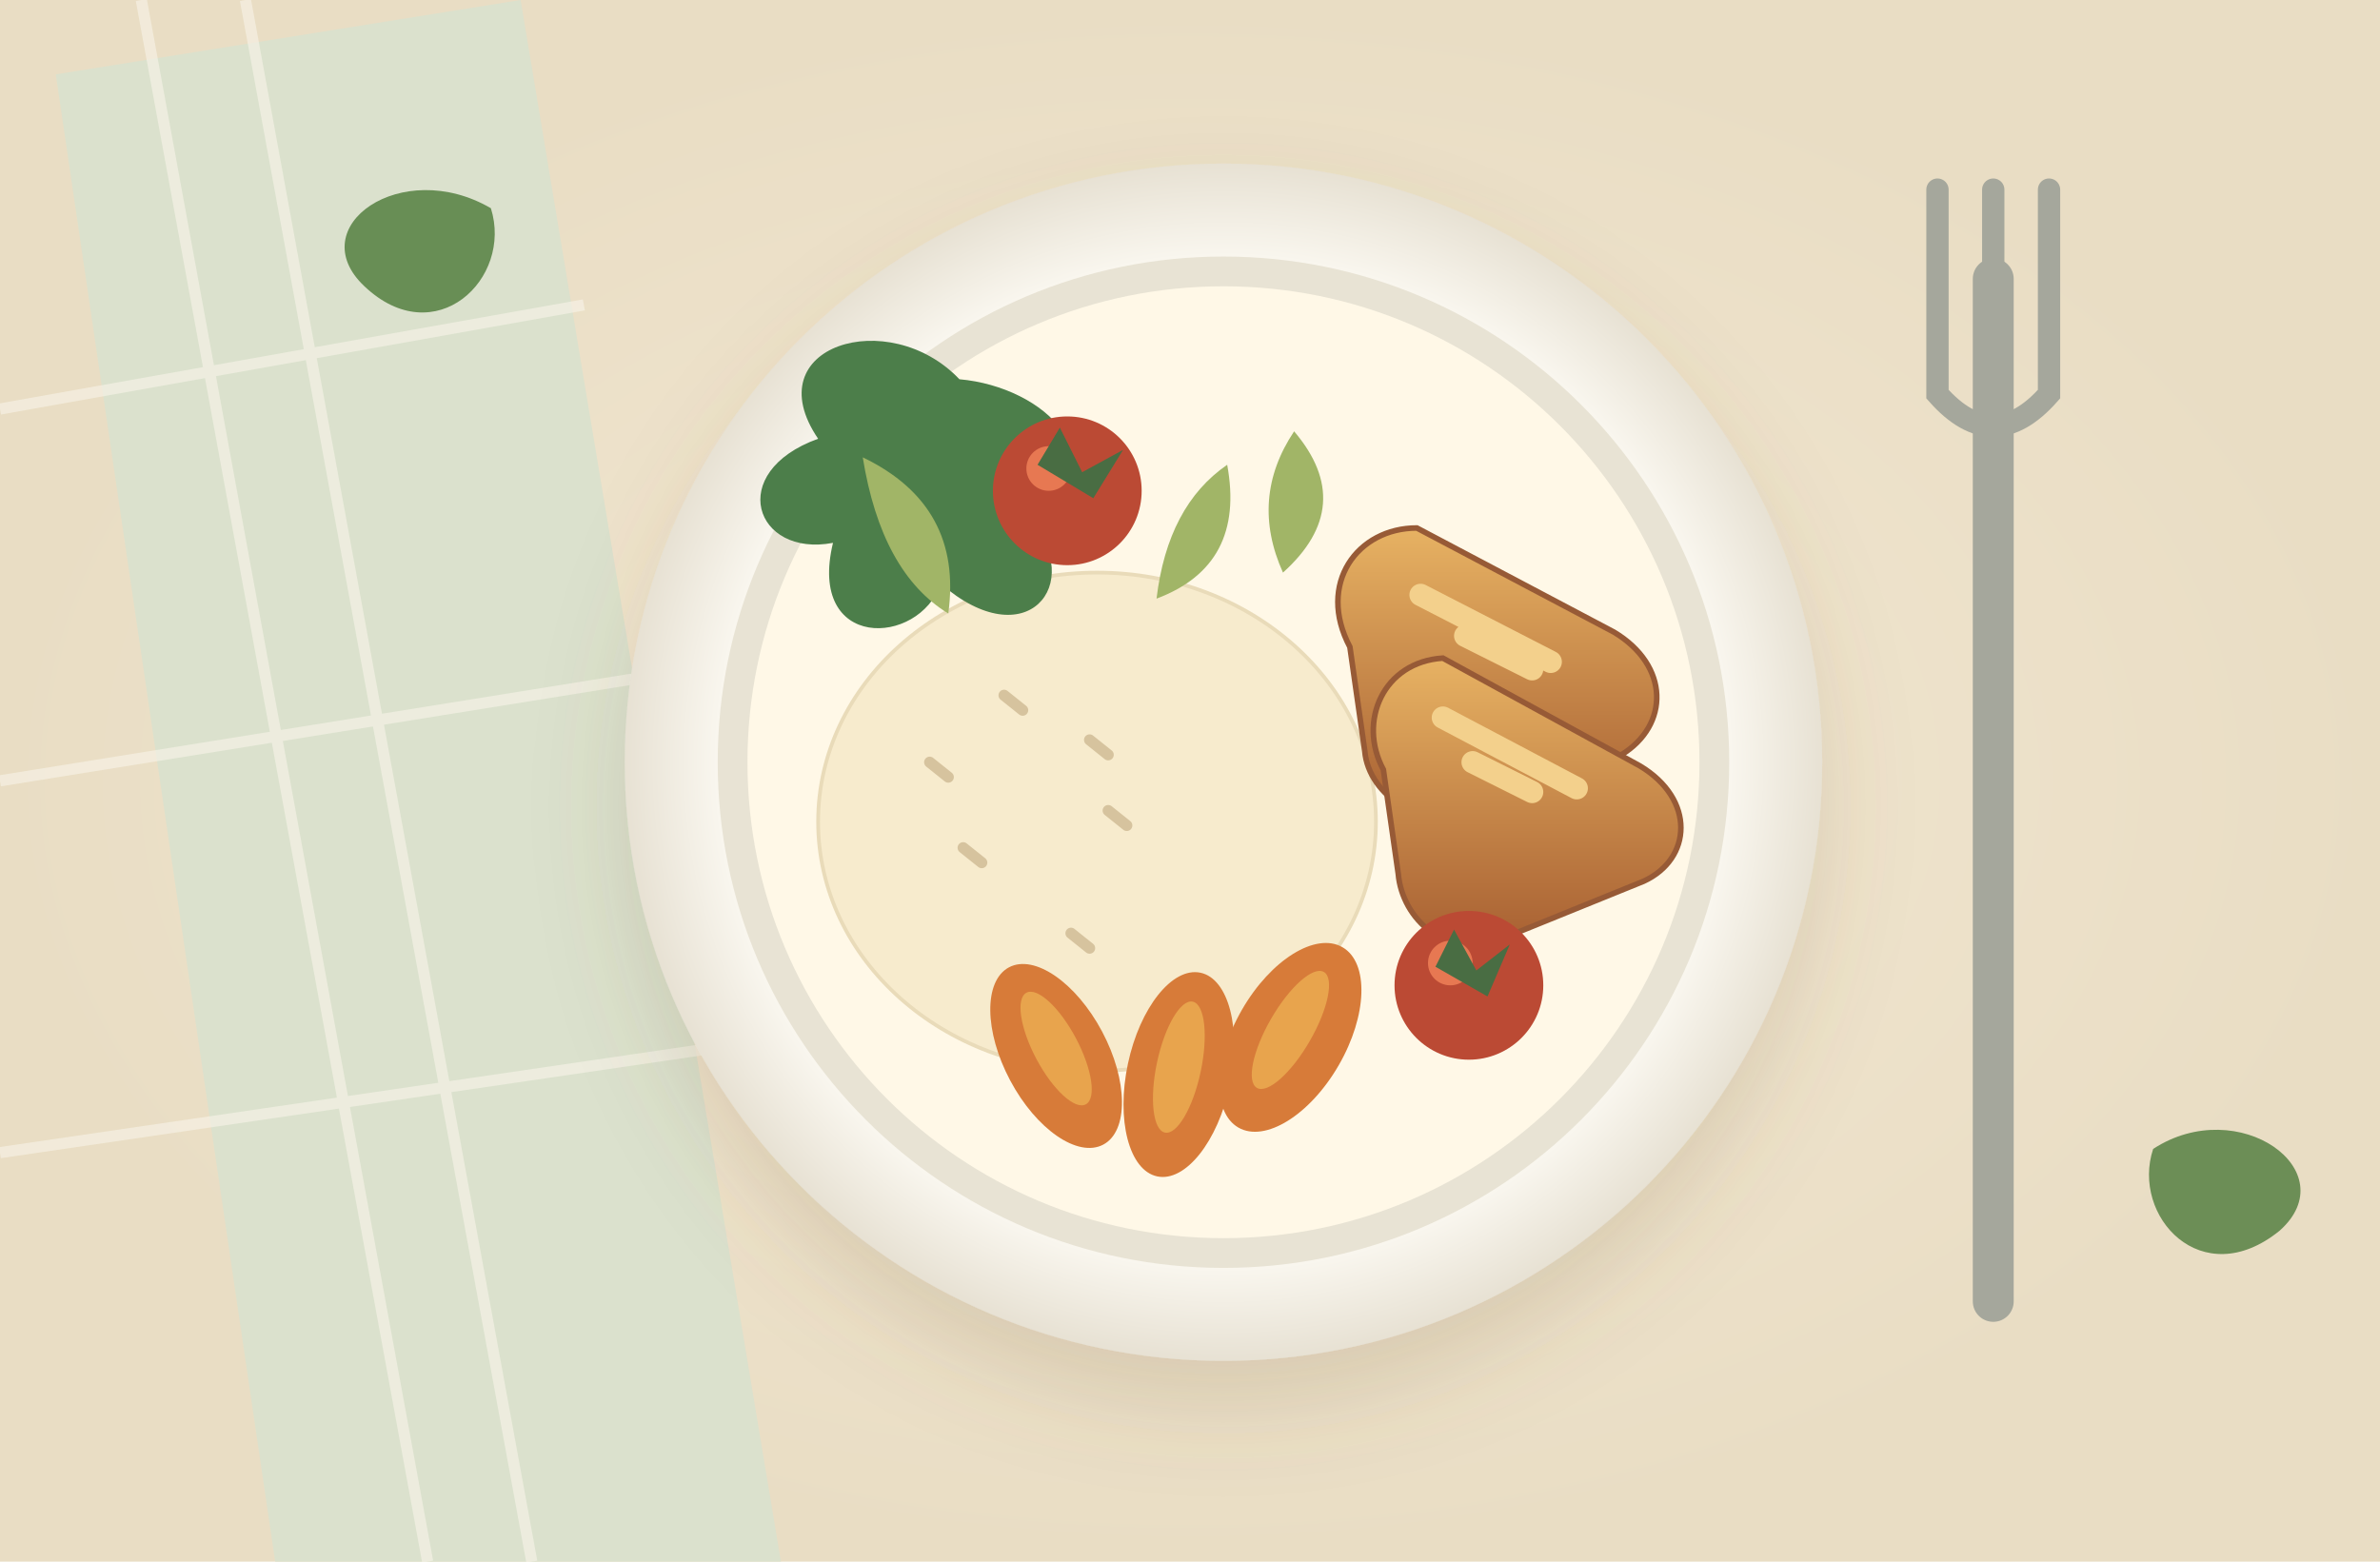
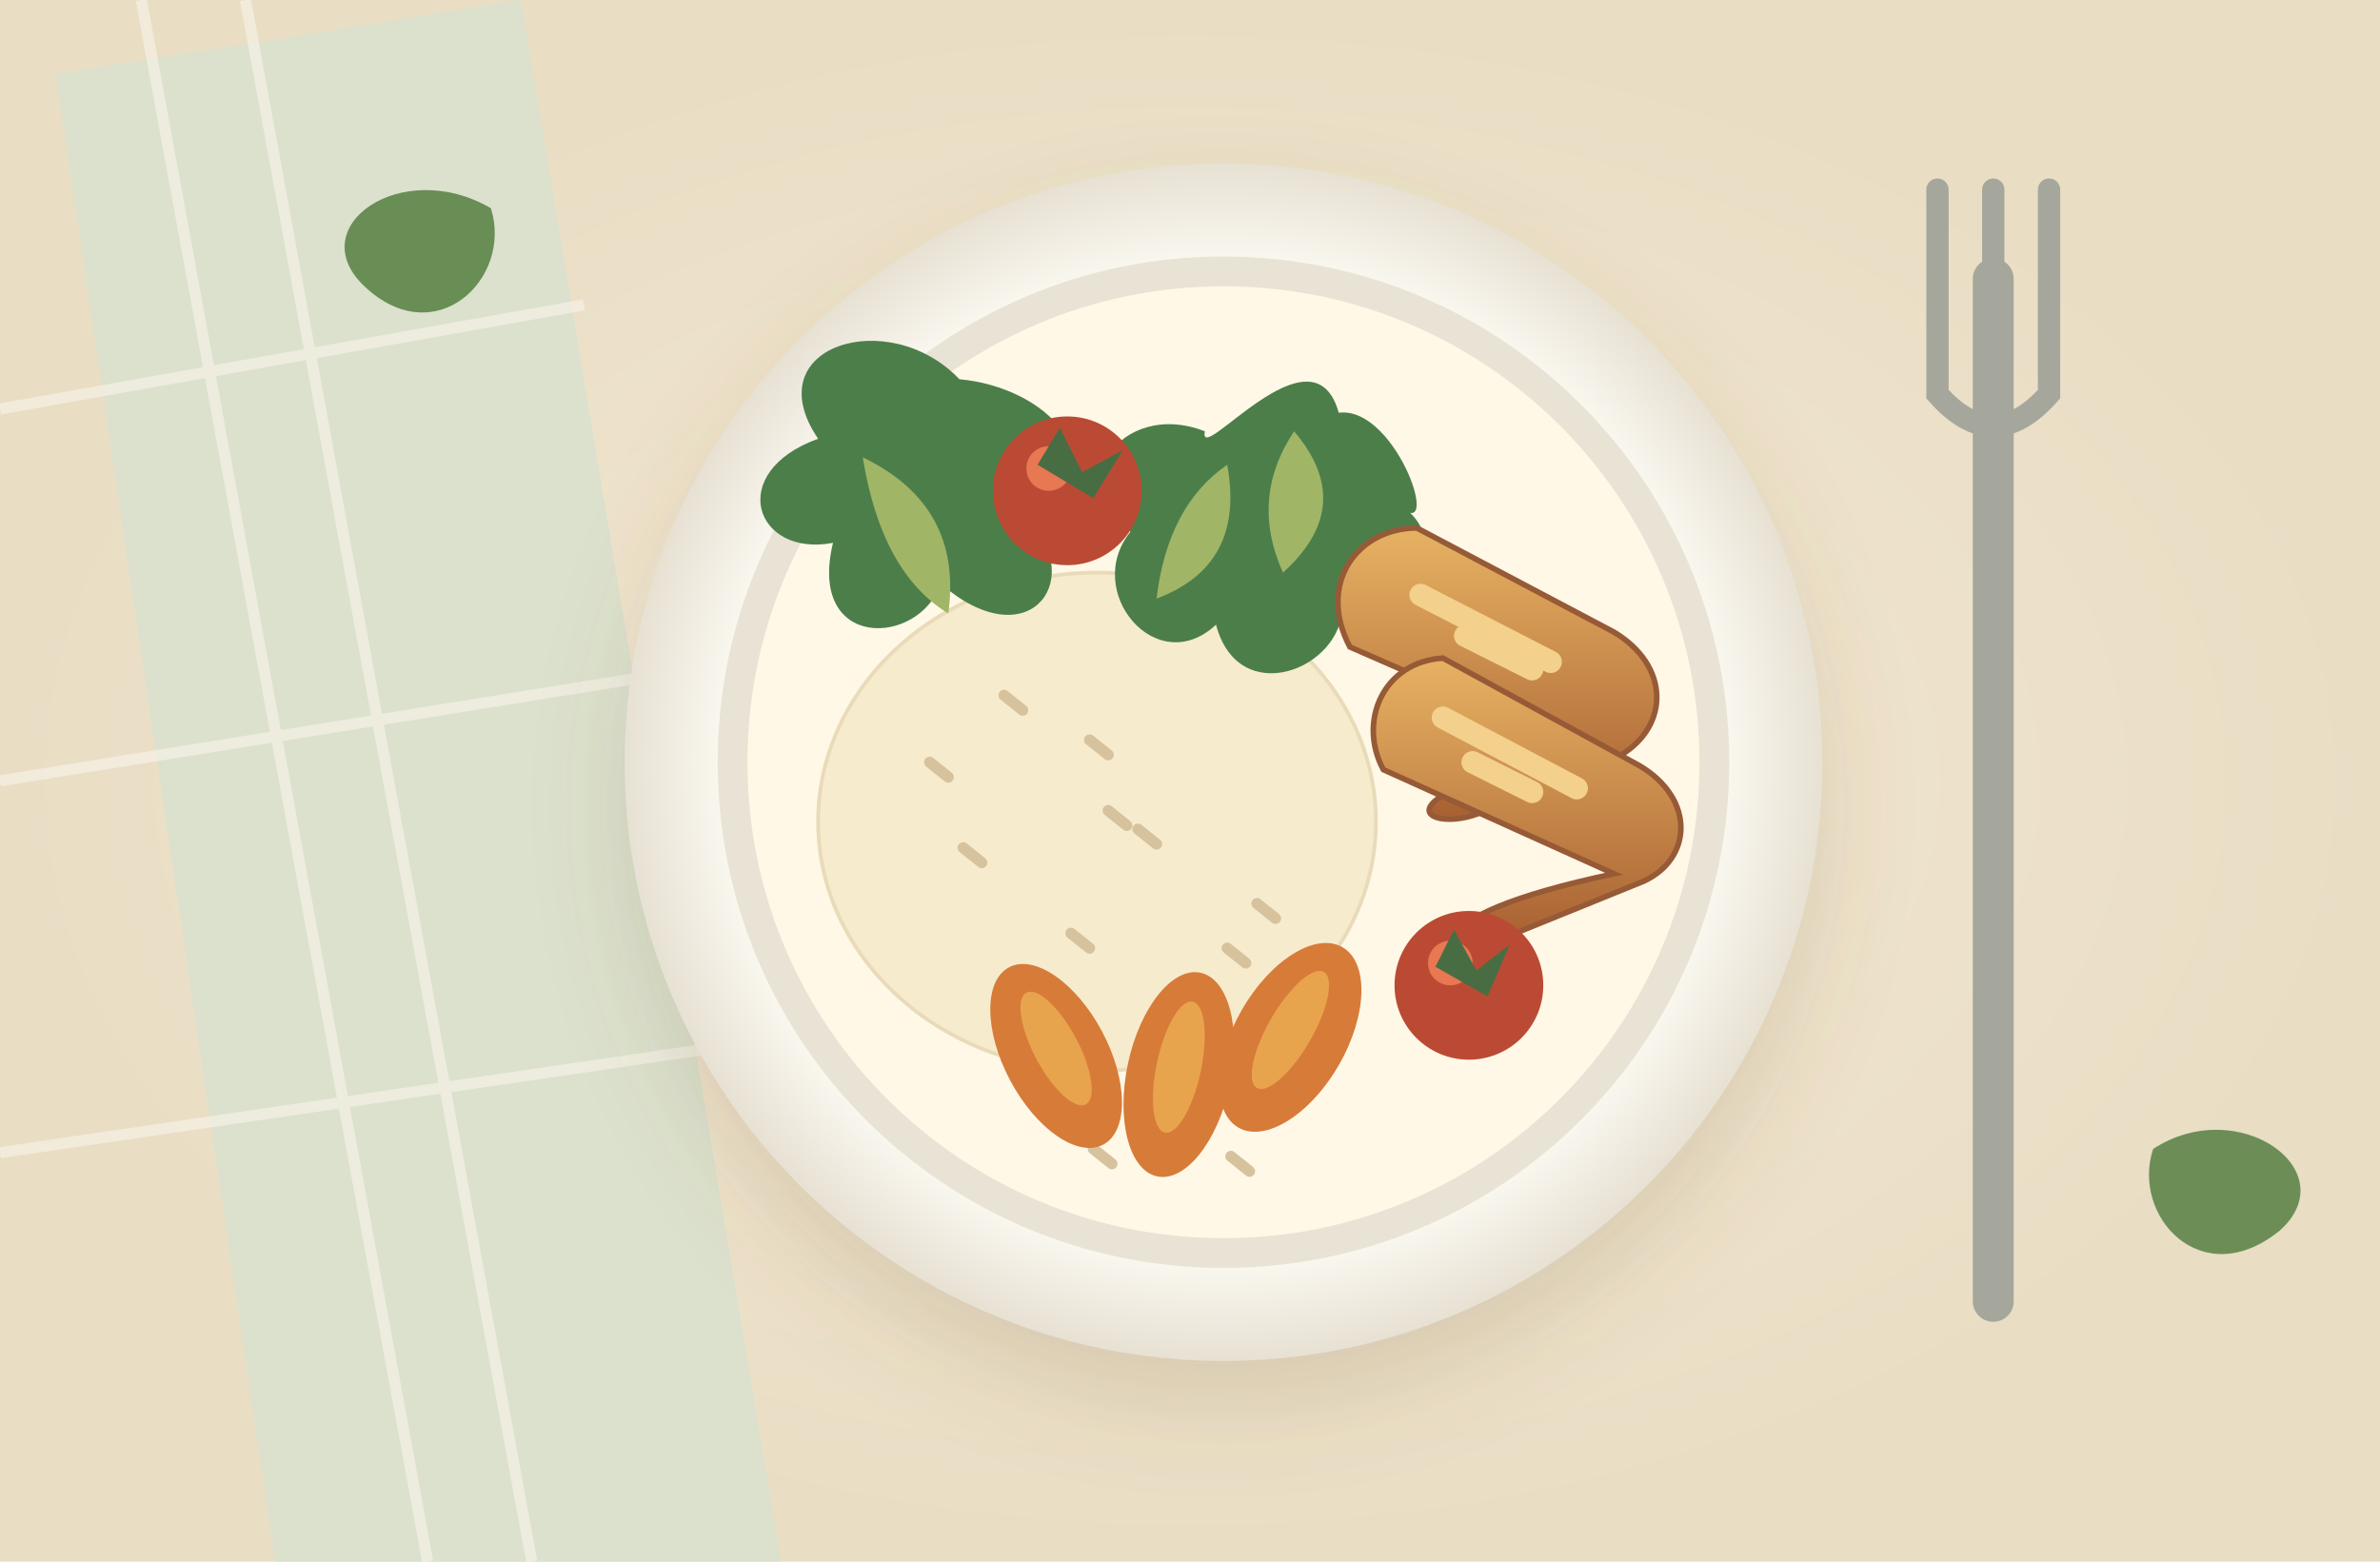
<svg xmlns="http://www.w3.org/2000/svg" viewBox="0 0 640 420">
  <defs>
    <radialGradient id="bg">
      <stop stop-color="#F4E9D4" />
      <stop offset="1" stop-color="#E9DDC4" />
    </radialGradient>
    <radialGradient id="plate">
      <stop stop-color="#FFFFFF" />
      <stop offset=".8" stop-color="#FEFCF6" />
      <stop offset="1" stop-color="#E7E1D3" />
    </radialGradient>
    <linearGradient id="bread" x2="0" y2="1">
      <stop stop-color="#E7B263" />
      <stop offset="1" stop-color="#A86032" />
    </linearGradient>
    <filter id="shadow" x="-.3" y="-.3" width="1.6" height="1.6">
      <feDropShadow dx="0" dy="12" stdDeviation="12" flood-color="#776344" flood-opacity=".17" />
    </filter>
  </defs>
  <rect width="640" height="420" fill="url(#bg)" />
  <path d="M15 20 140 0l70 420H74Z" fill="#DBE1CD" />
  <path d="m38 0 77 420M66 0l77 420M0 110l157-28M0 210l174-28M0 310l191-28" stroke="#F8F4E9" stroke-width="3" opacity=".6" />
  <g filter="url(#shadow)">
    <circle cx="329" cy="205" r="161" fill="url(#plate)" />
    <circle cx="329" cy="205" r="136" fill="#E8E3D4" />
    <circle cx="329" cy="205" r="128" fill="#FFF8E7" />
  </g>
  <g fill="#F7EBCD" stroke="#E9DBB9" stroke-width="1">
    <ellipse cx="295" cy="221" rx="75" ry="67" />
-     <path d="m250 205 5 4m15-22 5 4m18 8 5 4m-39 25 5 4m34-14 5 4m-15 29 5 4m28- 23 5 4m-20-59 5 4m27 16 5 4m-2 25 5 4m-52 33 5 4m32-2 5 4m-6-60 5 4m-52 22 5 4" stroke="#D6C39E" stroke-width="3" stroke-linecap="round" />
+     <path d="m250 205 5 4m15-22 5 4m18 8 5 4m-39 25 5 4m34-14 5 4m-15 29 5 4m28 23 5 4m-20-59 5 4m27 16 5 4m-2 25 5 4m-52 33 5 4m32-2 5 4m-6-60 5 4m-52 22 5 4" stroke="#D6C39E" stroke-width="3" stroke-linecap="round" />
  </g>
  <g fill="#4C7E4A">
    <path d="M258 102c-19-20-55-9-38 16-25 9-17 32 4 28-7 29 23 28 29 11 23 20 39 0 24-17 25-16 4-36-19-38Z" />
-     <path d="M360 111c-7-25-38- 15-36 5-23-9-39 16-20 27-13 16 7 40 23 25 6 23 34 12 34-5 19 9 32-19 14-28 14- 14 1-26-15-24Z" />
+     <path d="M360 111c-7-25-38 15-36 5-23-9-39 16-20 27-13 16 7 40 23 25 6 23 34 12 34-5 19 9 32-19 14-28 14 14 1-26-15-24Z" />
  </g>
  <g fill="#A1B567">
    <path d="M232 123q27 13 23 42-18-11-23-42Z" />
    <path d="M330 125q-16 11-19 36 24-9 19-36Z" />
    <path d="M348 116q-12 18-3 38 20-18 3-38Z" />
  </g>
  <g fill="url(#bread)" stroke="#975A36" stroke-width="1.5">
-     <path d="M363 174c-9-17 2-32 18-32l53 28c15 9 15 25 2 33l-39 16c-14 5-29-5-30-17Z" />
-     <path d="M372 207c-7-13 0-29 16-30l53 29c15 9 14 25 1 31l-37 15c-16 7-28-5-29-17Z" />
+     <path d="M363 174c-9-17 2-32 18-32l53 28c15 9 15 25 2 33l-39 16c-14 5-29-5 30-17Z" />
+     <path d="M372 207c-7-13 0-29 16-30l53 29c15 9 14 25 1 31l-37 15c-16 7-28-5 29-17Z" />
  </g>
  <g stroke="#F3D08C" stroke-width="6" stroke-linecap="round">
    <path d="m382 160 35 18m-23-7 18 9m-24 13 36 19m-28-7 16 8" />
  </g>
  <g fill="#D77B39">
    <ellipse cx="284" cy="284" rx="14" ry="27" transform="rotate(-28 284 284)" />
    <ellipse cx="317" cy="289" rx="14" ry="28" transform="rotate(12 317 289)" />
    <ellipse cx="347" cy="279" rx="15" ry="28" transform="rotate(30 347 279)" />
  </g>
  <g fill="#E8A44D">
    <ellipse cx="284" cy="282" rx="6" ry="17" transform="rotate(-28 284 282)" />
    <ellipse cx="317" cy="287" rx="6" ry="18" transform="rotate(12 317 287)" />
    <ellipse cx="347" cy="277" rx="6" ry="18" transform="rotate(30 347 277)" />
  </g>
  <g fill="#BB4A34">
    <circle cx="287" cy="132" r="20" />
    <circle cx="395" cy="265" r="20" />
  </g>
  <g fill="#E77852">
    <circle cx="282" cy="126" r="6" />
    <circle cx="390" cy="259" r="6" />
  </g>
  <g fill="#496D43">
    <path d="m285 115 6 12 11-6-8 13-15-9Z" />
    <path d="m391 250 6 11 9-7-6 14-14-8Z" />
  </g>
  <path d="M536 75v275" stroke="#A5A79C" stroke-width="11" stroke-linecap="round" />
  <path d="M521 51v55q15 17 30 0V51m-15 0v56" fill="none" stroke="#A5A79C" stroke-width="6" stroke-linecap="round" />
  <path d="M132 56c-24-14-51 5-34 21 19 18 40-2 34-21Z" fill="#688E55" />
  <path d="M579 309c23-15 52 6 34 22-21 17-40-4-34-22Z" fill="#6C8E56" />
</svg>
